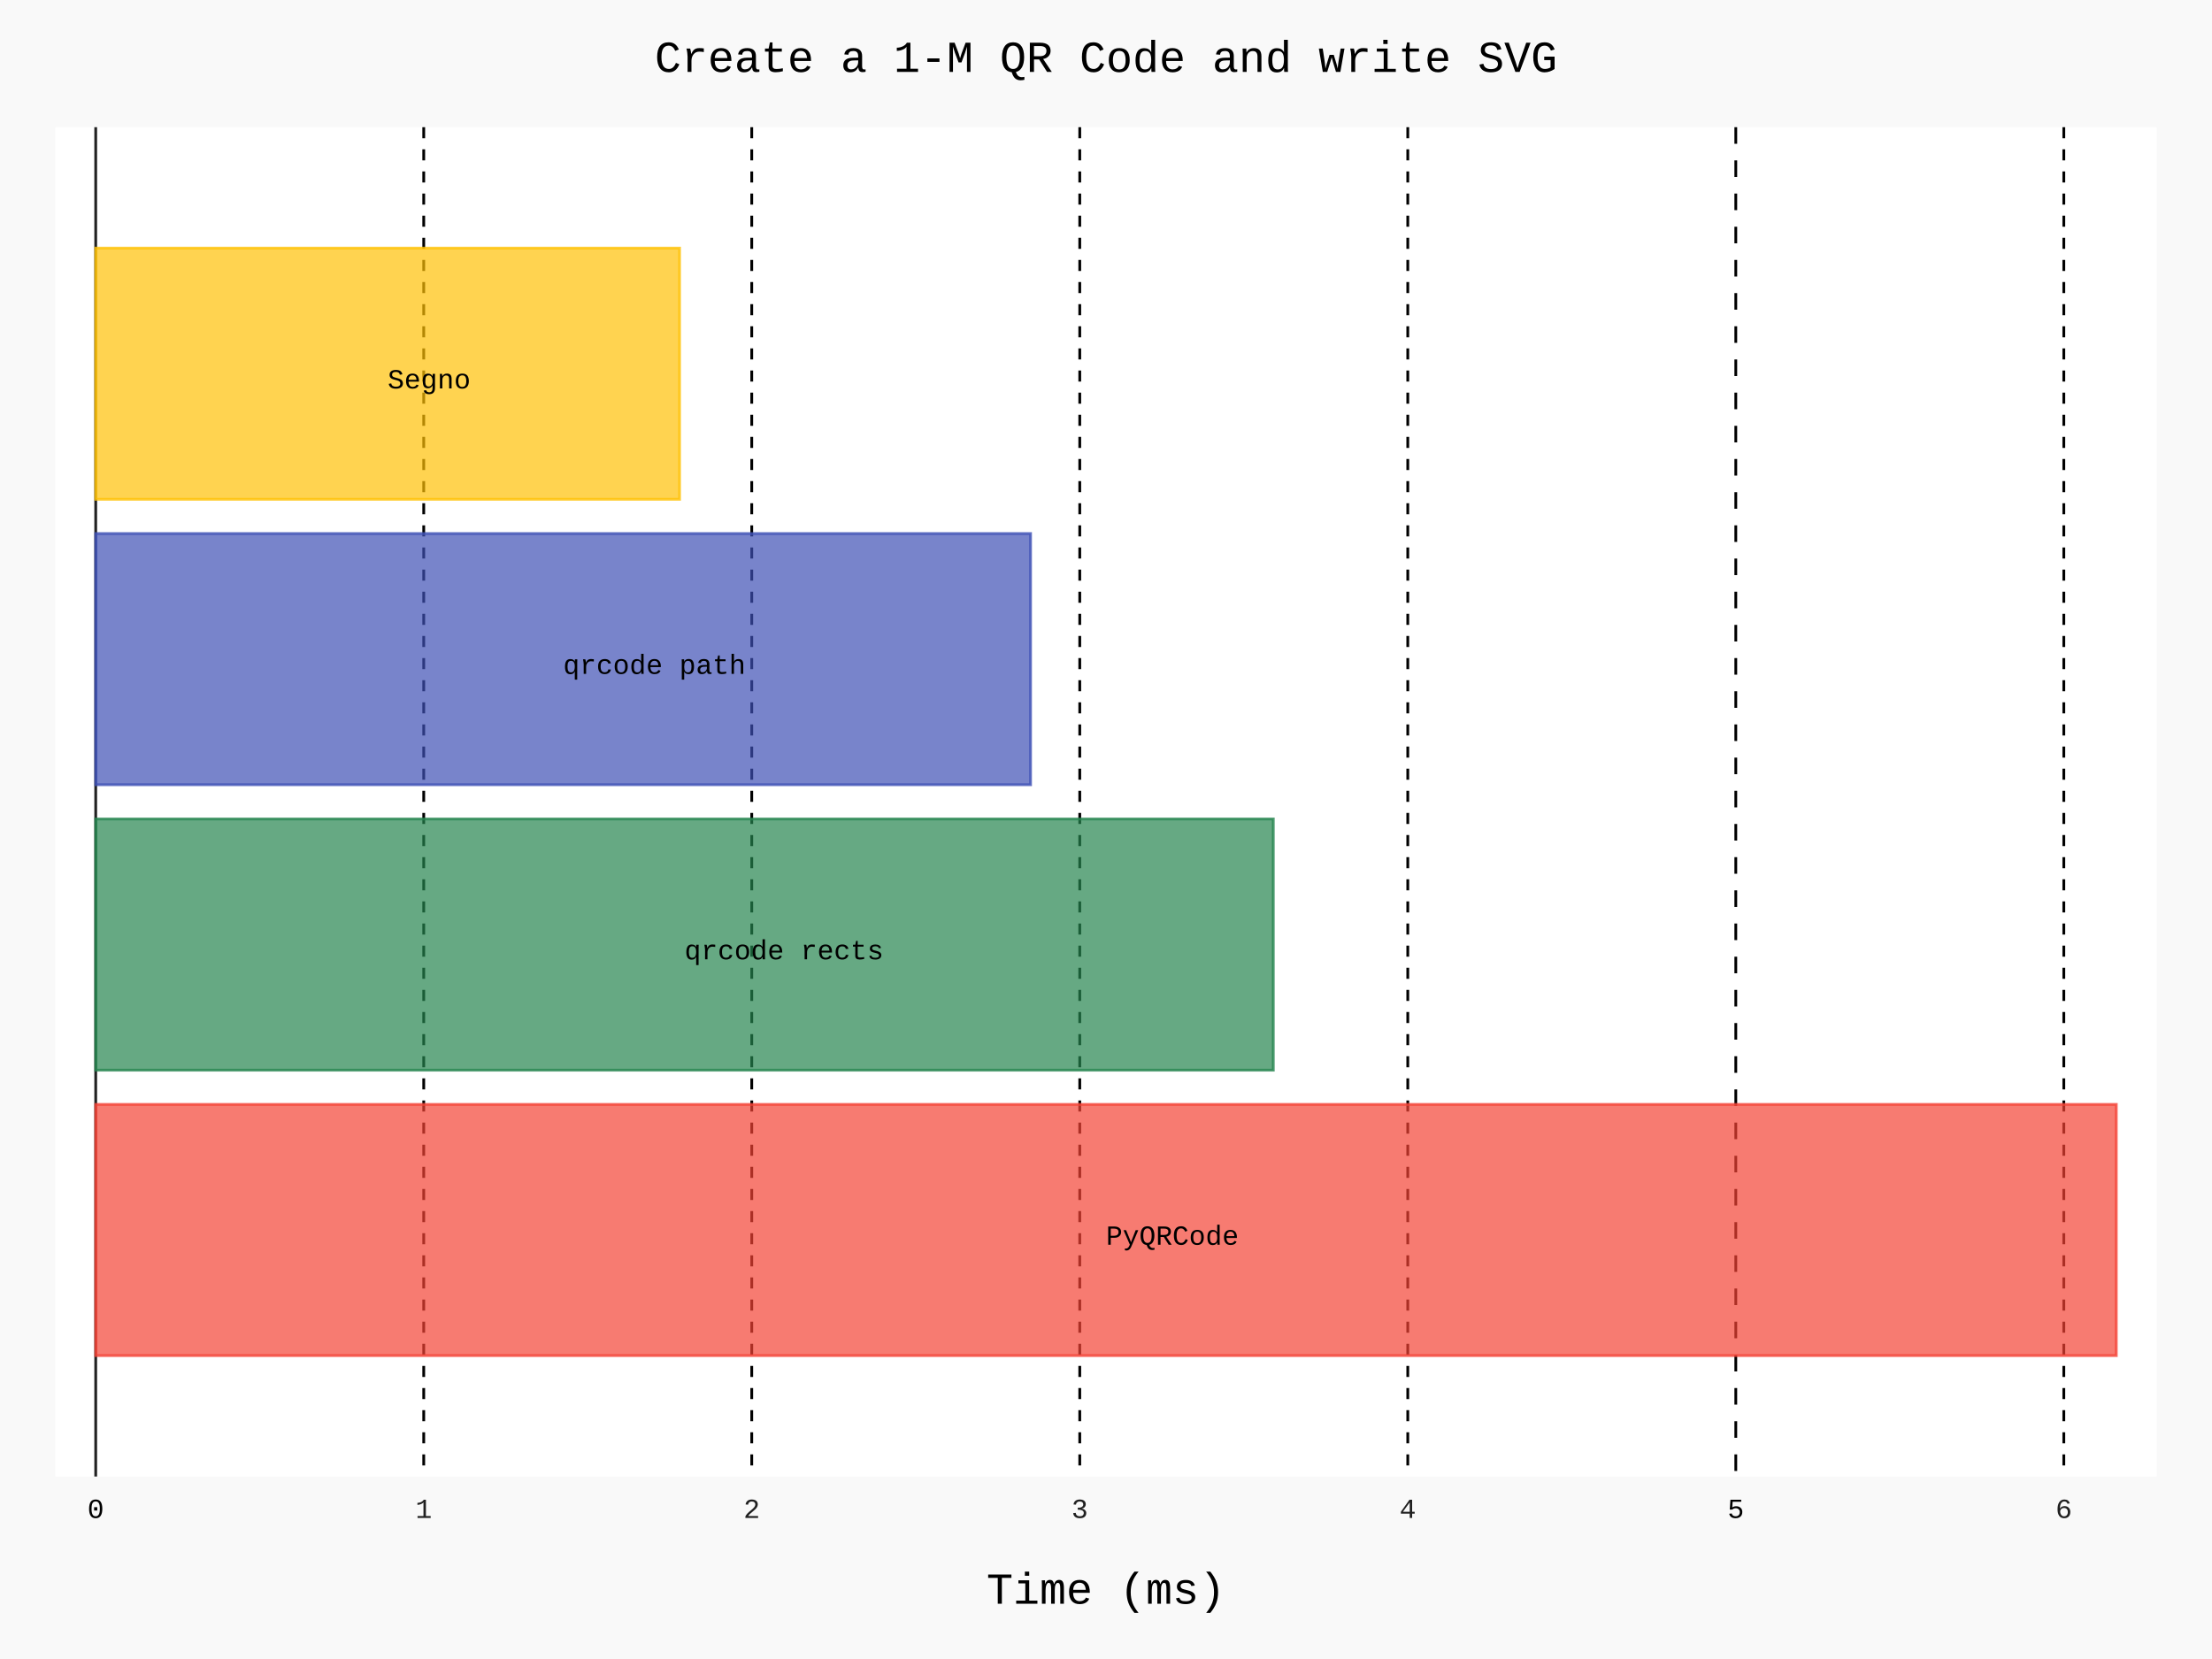
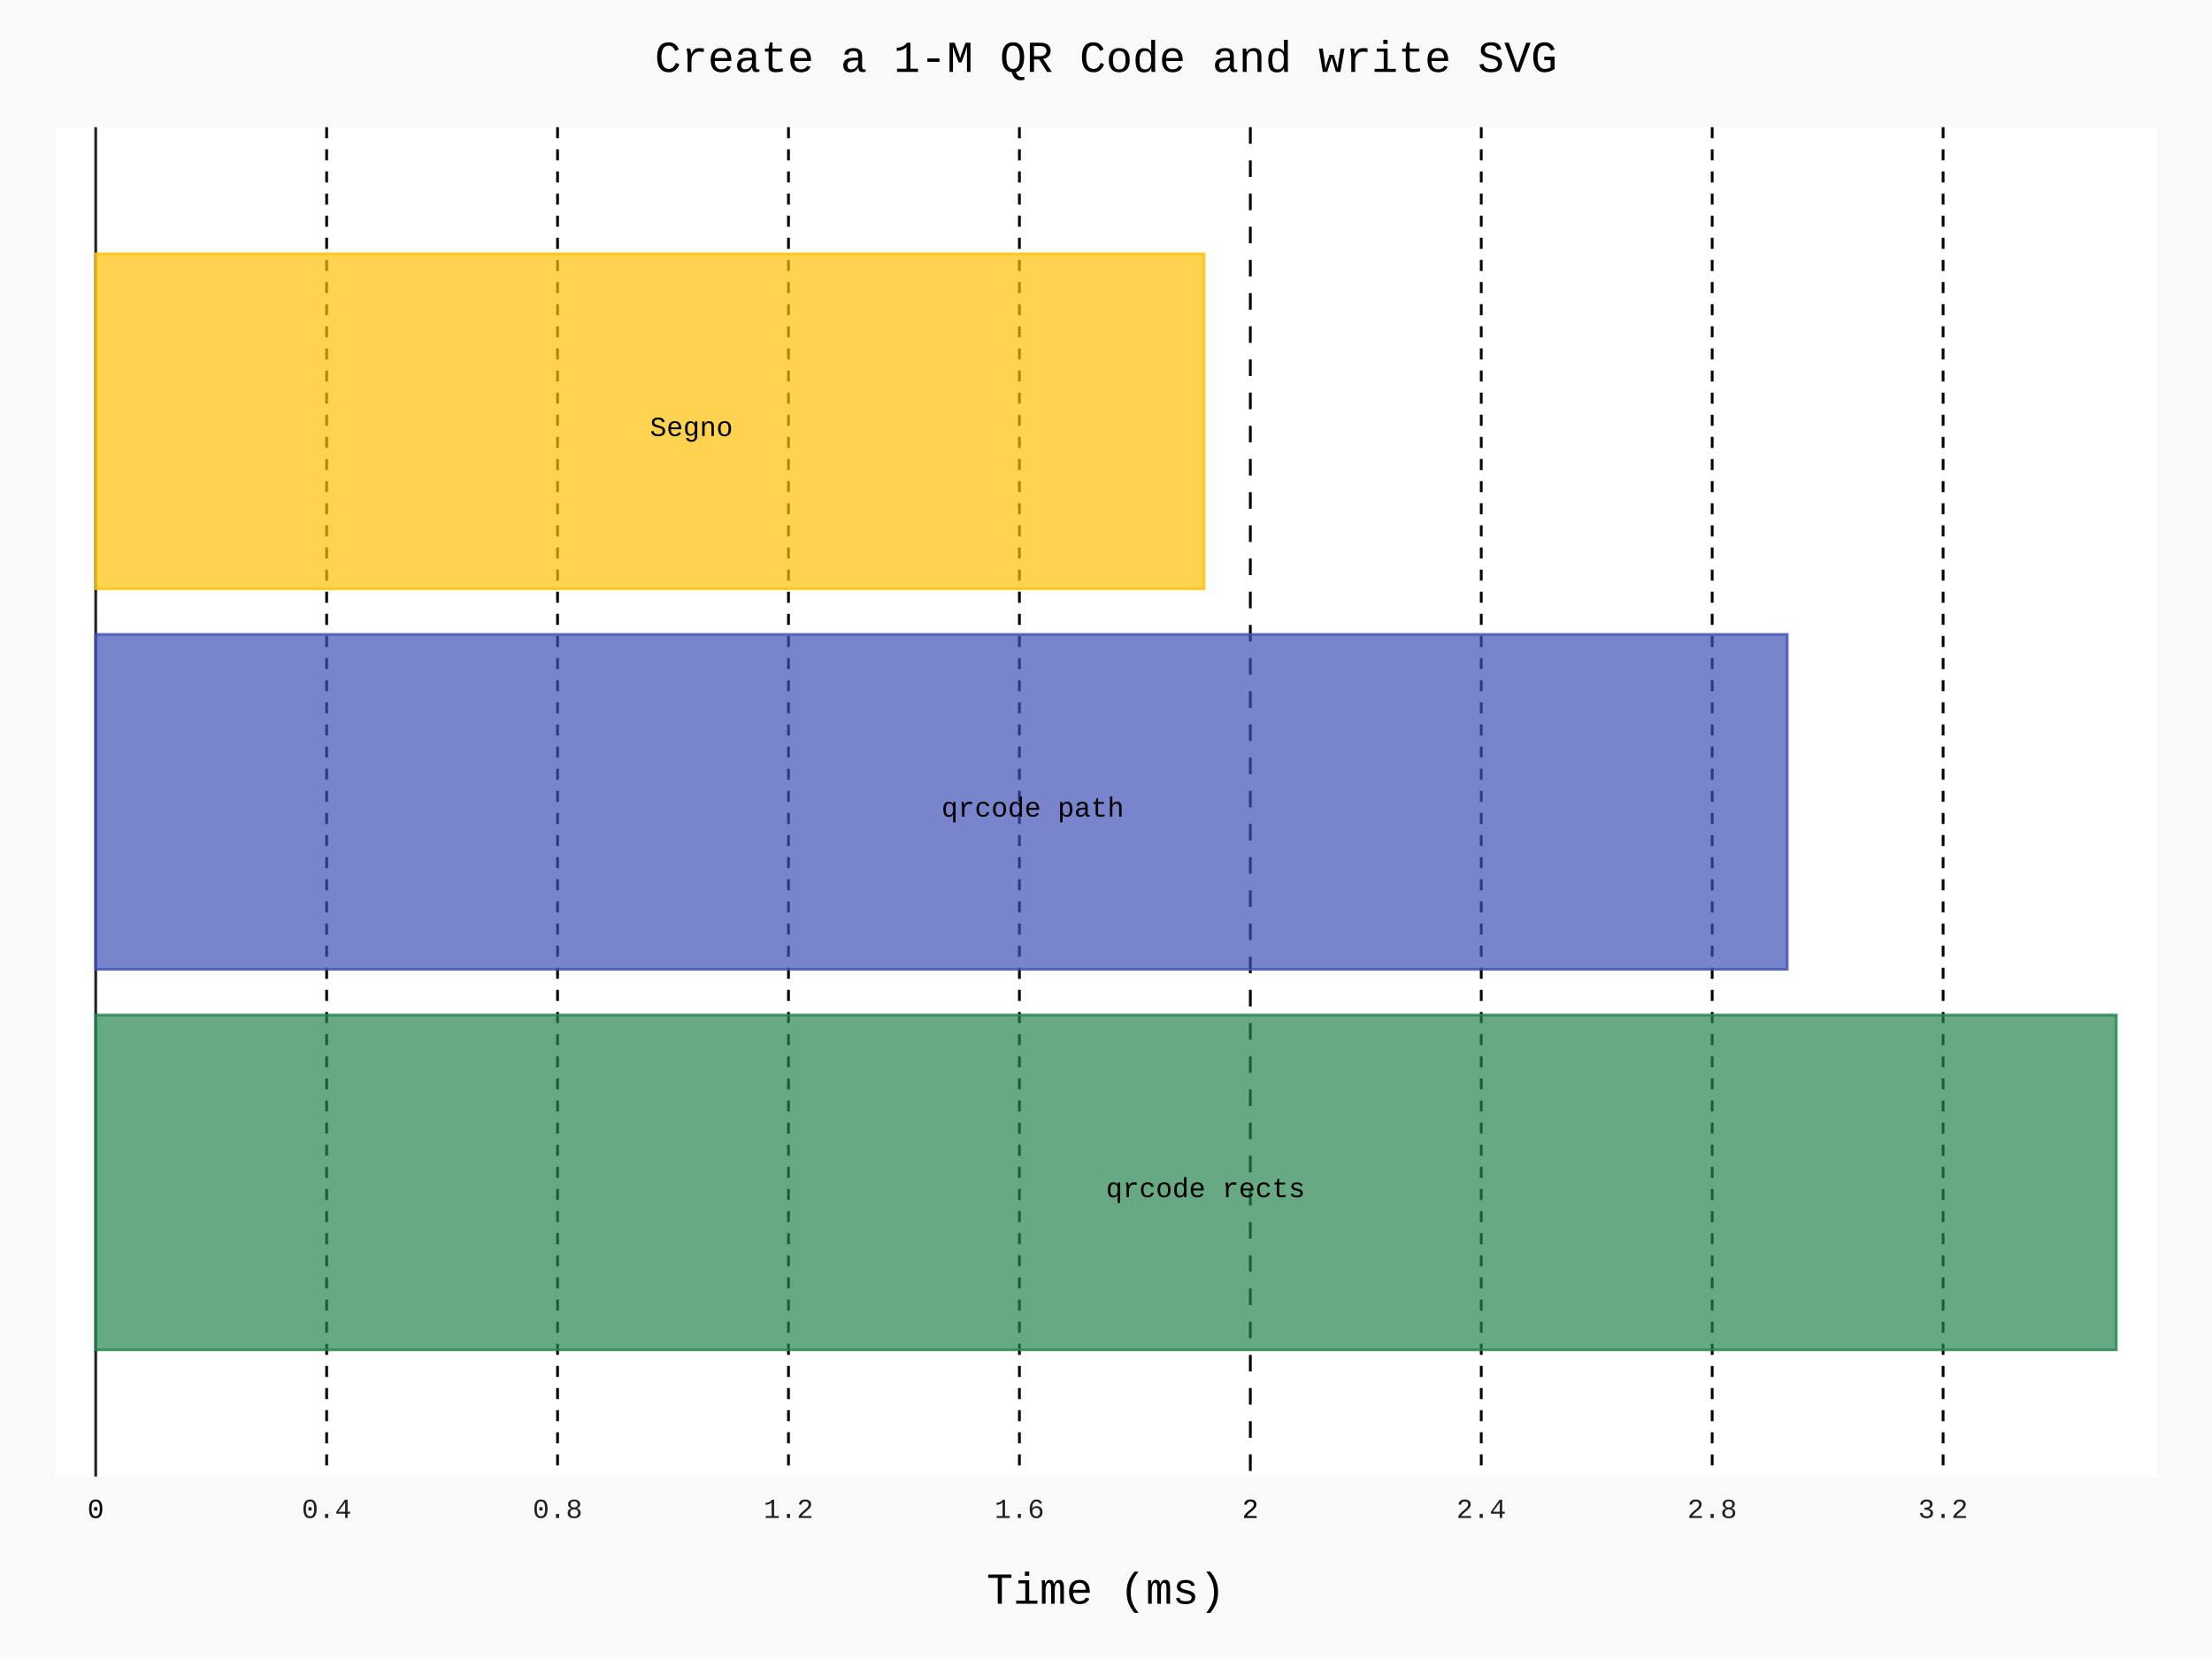
- <svg xmlns="http://www.w3.org/2000/svg" class="pygal-chart" id="chart-d741c156-e6cf-463b-a81f-0ce67da49802" viewBox="0 0 800 600">
+ <svg xmlns="http://www.w3.org/2000/svg" id="chart-08aa2807-1c2c-4b04-91ab-fd8ca6cc094b" class="pygal-chart" viewBox="0 0 800 600">
  <defs>
-     <style type="text/css">#chart-d741c156-e6cf-463b-a81f-0ce67da49802{-webkit-user-select:none;-webkit-font-smoothing:antialiased;font-family:Consolas,"Liberation Mono",Menlo,Courier,monospace}#chart-d741c156-e6cf-463b-a81f-0ce67da49802 .title{font-family:Consolas,"Liberation Mono",Menlo,Courier,monospace;font-size:16px}#chart-d741c156-e6cf-463b-a81f-0ce67da49802 .legends .legend text{font-family:Consolas,"Liberation Mono",Menlo,Courier,monospace;font-size:14px}#chart-d741c156-e6cf-463b-a81f-0ce67da49802 .axis text{font-family:Consolas,"Liberation Mono",Menlo,Courier,monospace;font-size:10px}#chart-d741c156-e6cf-463b-a81f-0ce67da49802 .axis text.major{font-family:Consolas,"Liberation Mono",Menlo,Courier,monospace;font-size:10px}#chart-d741c156-e6cf-463b-a81f-0ce67da49802 .text-overlay text.value{font-family:Consolas,"Liberation Mono",Menlo,Courier,monospace;font-size:16px}#chart-d741c156-e6cf-463b-a81f-0ce67da49802 .text-overlay text.label{font-family:Consolas,"Liberation Mono",Menlo,Courier,monospace;font-size:10px}#chart-d741c156-e6cf-463b-a81f-0ce67da49802 .tooltip{font-family:Consolas,"Liberation Mono",Menlo,Courier,monospace;font-size:14px}#chart-d741c156-e6cf-463b-a81f-0ce67da49802 text.no_data{font-family:Consolas,"Liberation Mono",Menlo,Courier,monospace;font-size:64px}
- #chart-d741c156-e6cf-463b-a81f-0ce67da49802{background-color:rgba(249,249,249,1)}#chart-d741c156-e6cf-463b-a81f-0ce67da49802 path,#chart-d741c156-e6cf-463b-a81f-0ce67da49802 line,#chart-d741c156-e6cf-463b-a81f-0ce67da49802 rect,#chart-d741c156-e6cf-463b-a81f-0ce67da49802 circle{-webkit-transition:150ms;-moz-transition:150ms;transition:150ms}#chart-d741c156-e6cf-463b-a81f-0ce67da49802 .graph &gt; .background{fill:rgba(249,249,249,1)}#chart-d741c156-e6cf-463b-a81f-0ce67da49802 .plot &gt; .background{fill:rgba(255,255,255,1)}#chart-d741c156-e6cf-463b-a81f-0ce67da49802 .graph{fill:rgba(0,0,0,.87)}#chart-d741c156-e6cf-463b-a81f-0ce67da49802 text.no_data{fill:rgba(0,0,0,1)}#chart-d741c156-e6cf-463b-a81f-0ce67da49802 .title{fill:rgba(0,0,0,1)}#chart-d741c156-e6cf-463b-a81f-0ce67da49802 .legends .legend text{fill:rgba(0,0,0,.87)}#chart-d741c156-e6cf-463b-a81f-0ce67da49802 .legends .legend:hover text{fill:rgba(0,0,0,1)}#chart-d741c156-e6cf-463b-a81f-0ce67da49802 .axis .line{stroke:rgba(0,0,0,1)}#chart-d741c156-e6cf-463b-a81f-0ce67da49802 .axis .guide.line{stroke:rgba(0,0,0,.54)}#chart-d741c156-e6cf-463b-a81f-0ce67da49802 .axis .major.line{stroke:rgba(0,0,0,.87)}#chart-d741c156-e6cf-463b-a81f-0ce67da49802 .axis text.major{fill:rgba(0,0,0,1)}#chart-d741c156-e6cf-463b-a81f-0ce67da49802 .axis.y .guides:hover .guide.line,#chart-d741c156-e6cf-463b-a81f-0ce67da49802 .line-graph .axis.x .guides:hover .guide.line,#chart-d741c156-e6cf-463b-a81f-0ce67da49802 .stackedline-graph .axis.x .guides:hover .guide.line,#chart-d741c156-e6cf-463b-a81f-0ce67da49802 .xy-graph .axis.x .guides:hover .guide.line{stroke:rgba(0,0,0,1)}#chart-d741c156-e6cf-463b-a81f-0ce67da49802 .axis .guides:hover text{fill:rgba(0,0,0,1)}#chart-d741c156-e6cf-463b-a81f-0ce67da49802 .reactive{fill-opacity:.7;stroke-opacity:.8;stroke-width:1}#chart-d741c156-e6cf-463b-a81f-0ce67da49802 .ci{stroke:rgba(0,0,0,.87)}#chart-d741c156-e6cf-463b-a81f-0ce67da49802 .reactive.active,#chart-d741c156-e6cf-463b-a81f-0ce67da49802 .active .reactive{fill-opacity:.8;stroke-opacity:.9;stroke-width:4}#chart-d741c156-e6cf-463b-a81f-0ce67da49802 .ci .reactive.active{stroke-width:1.5}#chart-d741c156-e6cf-463b-a81f-0ce67da49802 .series text{fill:rgba(0,0,0,1)}#chart-d741c156-e6cf-463b-a81f-0ce67da49802 .tooltip rect{fill:rgba(255,255,255,1);stroke:rgba(0,0,0,1);-webkit-transition:opacity 150ms;-moz-transition:opacity 150ms;transition:opacity 150ms}#chart-d741c156-e6cf-463b-a81f-0ce67da49802 .tooltip .label{fill:rgba(0,0,0,.87)}#chart-d741c156-e6cf-463b-a81f-0ce67da49802 .tooltip .label{fill:rgba(0,0,0,.87)}#chart-d741c156-e6cf-463b-a81f-0ce67da49802 .tooltip .legend{font-size:.8em;fill:rgba(0,0,0,.54)}#chart-d741c156-e6cf-463b-a81f-0ce67da49802 .tooltip .x_label{font-size:.6em;fill:rgba(0,0,0,1)}#chart-d741c156-e6cf-463b-a81f-0ce67da49802 .tooltip .xlink{font-size:.5em;text-decoration:underline}#chart-d741c156-e6cf-463b-a81f-0ce67da49802 .tooltip .value{font-size:1.5em}#chart-d741c156-e6cf-463b-a81f-0ce67da49802 .bound{font-size:.5em}#chart-d741c156-e6cf-463b-a81f-0ce67da49802 .max-value{font-size:.75em;fill:rgba(0,0,0,.54)}#chart-d741c156-e6cf-463b-a81f-0ce67da49802 .map-element{fill:rgba(255,255,255,1);stroke:rgba(0,0,0,.54) !important}#chart-d741c156-e6cf-463b-a81f-0ce67da49802 .map-element .reactive{fill-opacity:inherit;stroke-opacity:inherit}#chart-d741c156-e6cf-463b-a81f-0ce67da49802 .color-0,#chart-d741c156-e6cf-463b-a81f-0ce67da49802 .color-0 a:visited{stroke:#F44336;fill:#F44336}#chart-d741c156-e6cf-463b-a81f-0ce67da49802 .color-1,#chart-d741c156-e6cf-463b-a81f-0ce67da49802 .color-1 a:visited{stroke:#3F51B5;fill:#3F51B5}#chart-d741c156-e6cf-463b-a81f-0ce67da49802 .color-2,#chart-d741c156-e6cf-463b-a81f-0ce67da49802 .color-2 a:visited{stroke:#009688;fill:#009688}#chart-d741c156-e6cf-463b-a81f-0ce67da49802 .color-3,#chart-d741c156-e6cf-463b-a81f-0ce67da49802 .color-3 a:visited{stroke:#FFC107;fill:#FFC107}#chart-d741c156-e6cf-463b-a81f-0ce67da49802 .text-overlay .color-0 text{fill:black}#chart-d741c156-e6cf-463b-a81f-0ce67da49802 .text-overlay .color-1 text{fill:black}#chart-d741c156-e6cf-463b-a81f-0ce67da49802 .text-overlay .color-2 text{fill:black}#chart-d741c156-e6cf-463b-a81f-0ce67da49802 .text-overlay .color-3 text{fill:black}
- #chart-d741c156-e6cf-463b-a81f-0ce67da49802 text.no_data{text-anchor:middle}#chart-d741c156-e6cf-463b-a81f-0ce67da49802 .guide.line{fill:none}#chart-d741c156-e6cf-463b-a81f-0ce67da49802 .centered{text-anchor:middle}#chart-d741c156-e6cf-463b-a81f-0ce67da49802 .title{text-anchor:middle}#chart-d741c156-e6cf-463b-a81f-0ce67da49802 .legends .legend text{fill-opacity:1}#chart-d741c156-e6cf-463b-a81f-0ce67da49802 .axis.x text{text-anchor:middle}#chart-d741c156-e6cf-463b-a81f-0ce67da49802 .axis.x:not(.web) text[transform]{text-anchor:start}#chart-d741c156-e6cf-463b-a81f-0ce67da49802 .axis.x:not(.web) text[transform].backwards{text-anchor:end}#chart-d741c156-e6cf-463b-a81f-0ce67da49802 .axis.y text{text-anchor:end}#chart-d741c156-e6cf-463b-a81f-0ce67da49802 .axis.y text[transform].backwards{text-anchor:start}#chart-d741c156-e6cf-463b-a81f-0ce67da49802 .axis.y2 text{text-anchor:start}#chart-d741c156-e6cf-463b-a81f-0ce67da49802 .axis.y2 text[transform].backwards{text-anchor:end}#chart-d741c156-e6cf-463b-a81f-0ce67da49802 .axis .guide.line{stroke-dasharray:4,4;stroke:black}#chart-d741c156-e6cf-463b-a81f-0ce67da49802 .axis .major.guide.line{stroke-dasharray:6,6;stroke:black}#chart-d741c156-e6cf-463b-a81f-0ce67da49802 .horizontal .axis.y .guide.line,#chart-d741c156-e6cf-463b-a81f-0ce67da49802 .horizontal .axis.y2 .guide.line,#chart-d741c156-e6cf-463b-a81f-0ce67da49802 .vertical .axis.x .guide.line{opacity:0}#chart-d741c156-e6cf-463b-a81f-0ce67da49802 .horizontal .axis.always_show .guide.line,#chart-d741c156-e6cf-463b-a81f-0ce67da49802 .vertical .axis.always_show .guide.line{opacity:1 !important}#chart-d741c156-e6cf-463b-a81f-0ce67da49802 .axis.y .guides:hover .guide.line,#chart-d741c156-e6cf-463b-a81f-0ce67da49802 .axis.y2 .guides:hover .guide.line,#chart-d741c156-e6cf-463b-a81f-0ce67da49802 .axis.x .guides:hover .guide.line{opacity:1}#chart-d741c156-e6cf-463b-a81f-0ce67da49802 .axis .guides:hover text{opacity:1}#chart-d741c156-e6cf-463b-a81f-0ce67da49802 .nofill{fill:none}#chart-d741c156-e6cf-463b-a81f-0ce67da49802 .subtle-fill{fill-opacity:.2}#chart-d741c156-e6cf-463b-a81f-0ce67da49802 .dot{stroke-width:1px;fill-opacity:1;stroke-opacity:1}#chart-d741c156-e6cf-463b-a81f-0ce67da49802 .dot.active{stroke-width:5px}#chart-d741c156-e6cf-463b-a81f-0ce67da49802 .dot.negative{fill:transparent}#chart-d741c156-e6cf-463b-a81f-0ce67da49802 text,#chart-d741c156-e6cf-463b-a81f-0ce67da49802 tspan{stroke:none !important}#chart-d741c156-e6cf-463b-a81f-0ce67da49802 .series text.active{opacity:1}#chart-d741c156-e6cf-463b-a81f-0ce67da49802 .tooltip rect{fill-opacity:.95;stroke-width:.5}#chart-d741c156-e6cf-463b-a81f-0ce67da49802 .tooltip text{fill-opacity:1}#chart-d741c156-e6cf-463b-a81f-0ce67da49802 .showable{visibility:hidden}#chart-d741c156-e6cf-463b-a81f-0ce67da49802 .showable.shown{visibility:visible}#chart-d741c156-e6cf-463b-a81f-0ce67da49802 .gauge-background{fill:rgba(229,229,229,1);stroke:none}#chart-d741c156-e6cf-463b-a81f-0ce67da49802 .bg-lines{stroke:rgba(249,249,249,1);stroke-width:2px}</style>
+     <style type="text/css">#chart-08aa2807-1c2c-4b04-91ab-fd8ca6cc094b{-webkit-user-select:none;-webkit-font-smoothing:antialiased;font-family:Consolas,"Liberation Mono",Menlo,Courier,monospace}#chart-08aa2807-1c2c-4b04-91ab-fd8ca6cc094b .title{font-family:Consolas,"Liberation Mono",Menlo,Courier,monospace;font-size:16px}#chart-08aa2807-1c2c-4b04-91ab-fd8ca6cc094b .legends .legend text{font-family:Consolas,"Liberation Mono",Menlo,Courier,monospace;font-size:14px}#chart-08aa2807-1c2c-4b04-91ab-fd8ca6cc094b .axis text{font-family:Consolas,"Liberation Mono",Menlo,Courier,monospace;font-size:10px}#chart-08aa2807-1c2c-4b04-91ab-fd8ca6cc094b .axis text.major{font-family:Consolas,"Liberation Mono",Menlo,Courier,monospace;font-size:10px}#chart-08aa2807-1c2c-4b04-91ab-fd8ca6cc094b .text-overlay text.value{font-family:Consolas,"Liberation Mono",Menlo,Courier,monospace;font-size:16px}#chart-08aa2807-1c2c-4b04-91ab-fd8ca6cc094b .text-overlay text.label{font-family:Consolas,"Liberation Mono",Menlo,Courier,monospace;font-size:10px}#chart-08aa2807-1c2c-4b04-91ab-fd8ca6cc094b .tooltip{font-family:Consolas,"Liberation Mono",Menlo,Courier,monospace;font-size:14px}#chart-08aa2807-1c2c-4b04-91ab-fd8ca6cc094b text.no_data{font-family:Consolas,"Liberation Mono",Menlo,Courier,monospace;font-size:64px}
+ #chart-08aa2807-1c2c-4b04-91ab-fd8ca6cc094b{background-color:rgba(249,249,249,1)}#chart-08aa2807-1c2c-4b04-91ab-fd8ca6cc094b path,#chart-08aa2807-1c2c-4b04-91ab-fd8ca6cc094b line,#chart-08aa2807-1c2c-4b04-91ab-fd8ca6cc094b rect,#chart-08aa2807-1c2c-4b04-91ab-fd8ca6cc094b circle{-webkit-transition:150ms;-moz-transition:150ms;transition:150ms}#chart-08aa2807-1c2c-4b04-91ab-fd8ca6cc094b .graph &gt; .background{fill:rgba(249,249,249,1)}#chart-08aa2807-1c2c-4b04-91ab-fd8ca6cc094b .plot &gt; .background{fill:rgba(255,255,255,1)}#chart-08aa2807-1c2c-4b04-91ab-fd8ca6cc094b .graph{fill:rgba(0,0,0,.87)}#chart-08aa2807-1c2c-4b04-91ab-fd8ca6cc094b text.no_data{fill:rgba(0,0,0,1)}#chart-08aa2807-1c2c-4b04-91ab-fd8ca6cc094b .title{fill:rgba(0,0,0,1)}#chart-08aa2807-1c2c-4b04-91ab-fd8ca6cc094b .legends .legend text{fill:rgba(0,0,0,.87)}#chart-08aa2807-1c2c-4b04-91ab-fd8ca6cc094b .legends .legend:hover text{fill:rgba(0,0,0,1)}#chart-08aa2807-1c2c-4b04-91ab-fd8ca6cc094b .axis .line{stroke:rgba(0,0,0,1)}#chart-08aa2807-1c2c-4b04-91ab-fd8ca6cc094b .axis .guide.line{stroke:rgba(0,0,0,.54)}#chart-08aa2807-1c2c-4b04-91ab-fd8ca6cc094b .axis .major.line{stroke:rgba(0,0,0,.87)}#chart-08aa2807-1c2c-4b04-91ab-fd8ca6cc094b .axis text.major{fill:rgba(0,0,0,1)}#chart-08aa2807-1c2c-4b04-91ab-fd8ca6cc094b .axis.y .guides:hover .guide.line,#chart-08aa2807-1c2c-4b04-91ab-fd8ca6cc094b .line-graph .axis.x .guides:hover .guide.line,#chart-08aa2807-1c2c-4b04-91ab-fd8ca6cc094b .stackedline-graph .axis.x .guides:hover .guide.line,#chart-08aa2807-1c2c-4b04-91ab-fd8ca6cc094b .xy-graph .axis.x .guides:hover .guide.line{stroke:rgba(0,0,0,1)}#chart-08aa2807-1c2c-4b04-91ab-fd8ca6cc094b .axis .guides:hover text{fill:rgba(0,0,0,1)}#chart-08aa2807-1c2c-4b04-91ab-fd8ca6cc094b .reactive{fill-opacity:.7;stroke-opacity:.8;stroke-width:1}#chart-08aa2807-1c2c-4b04-91ab-fd8ca6cc094b .ci{stroke:rgba(0,0,0,.87)}#chart-08aa2807-1c2c-4b04-91ab-fd8ca6cc094b .reactive.active,#chart-08aa2807-1c2c-4b04-91ab-fd8ca6cc094b .active .reactive{fill-opacity:.8;stroke-opacity:.9;stroke-width:4}#chart-08aa2807-1c2c-4b04-91ab-fd8ca6cc094b .ci .reactive.active{stroke-width:1.5}#chart-08aa2807-1c2c-4b04-91ab-fd8ca6cc094b .series text{fill:rgba(0,0,0,1)}#chart-08aa2807-1c2c-4b04-91ab-fd8ca6cc094b .tooltip rect{fill:rgba(255,255,255,1);stroke:rgba(0,0,0,1);-webkit-transition:opacity 150ms;-moz-transition:opacity 150ms;transition:opacity 150ms}#chart-08aa2807-1c2c-4b04-91ab-fd8ca6cc094b .tooltip .label{fill:rgba(0,0,0,.87)}#chart-08aa2807-1c2c-4b04-91ab-fd8ca6cc094b .tooltip .label{fill:rgba(0,0,0,.87)}#chart-08aa2807-1c2c-4b04-91ab-fd8ca6cc094b .tooltip .legend{font-size:.8em;fill:rgba(0,0,0,.54)}#chart-08aa2807-1c2c-4b04-91ab-fd8ca6cc094b .tooltip .x_label{font-size:.6em;fill:rgba(0,0,0,1)}#chart-08aa2807-1c2c-4b04-91ab-fd8ca6cc094b .tooltip .xlink{font-size:.5em;text-decoration:underline}#chart-08aa2807-1c2c-4b04-91ab-fd8ca6cc094b .tooltip .value{font-size:1.5em}#chart-08aa2807-1c2c-4b04-91ab-fd8ca6cc094b .bound{font-size:.5em}#chart-08aa2807-1c2c-4b04-91ab-fd8ca6cc094b .max-value{font-size:.75em;fill:rgba(0,0,0,.54)}#chart-08aa2807-1c2c-4b04-91ab-fd8ca6cc094b .map-element{fill:rgba(255,255,255,1);stroke:rgba(0,0,0,.54) !important}#chart-08aa2807-1c2c-4b04-91ab-fd8ca6cc094b .map-element .reactive{fill-opacity:inherit;stroke-opacity:inherit}#chart-08aa2807-1c2c-4b04-91ab-fd8ca6cc094b .color-0,#chart-08aa2807-1c2c-4b04-91ab-fd8ca6cc094b .color-0 a:visited{stroke:#F44336;fill:#F44336}#chart-08aa2807-1c2c-4b04-91ab-fd8ca6cc094b .color-1,#chart-08aa2807-1c2c-4b04-91ab-fd8ca6cc094b .color-1 a:visited{stroke:#3F51B5;fill:#3F51B5}#chart-08aa2807-1c2c-4b04-91ab-fd8ca6cc094b .color-2,#chart-08aa2807-1c2c-4b04-91ab-fd8ca6cc094b .color-2 a:visited{stroke:#009688;fill:#009688}#chart-08aa2807-1c2c-4b04-91ab-fd8ca6cc094b .text-overlay .color-0 text{fill:black}#chart-08aa2807-1c2c-4b04-91ab-fd8ca6cc094b .text-overlay .color-1 text{fill:black}#chart-08aa2807-1c2c-4b04-91ab-fd8ca6cc094b .text-overlay .color-2 text{fill:black}
+ #chart-08aa2807-1c2c-4b04-91ab-fd8ca6cc094b text.no_data{text-anchor:middle}#chart-08aa2807-1c2c-4b04-91ab-fd8ca6cc094b .guide.line{fill:none}#chart-08aa2807-1c2c-4b04-91ab-fd8ca6cc094b .centered{text-anchor:middle}#chart-08aa2807-1c2c-4b04-91ab-fd8ca6cc094b .title{text-anchor:middle}#chart-08aa2807-1c2c-4b04-91ab-fd8ca6cc094b .legends .legend text{fill-opacity:1}#chart-08aa2807-1c2c-4b04-91ab-fd8ca6cc094b .axis.x text{text-anchor:middle}#chart-08aa2807-1c2c-4b04-91ab-fd8ca6cc094b .axis.x:not(.web) text[transform]{text-anchor:start}#chart-08aa2807-1c2c-4b04-91ab-fd8ca6cc094b .axis.x:not(.web) text[transform].backwards{text-anchor:end}#chart-08aa2807-1c2c-4b04-91ab-fd8ca6cc094b .axis.y text{text-anchor:end}#chart-08aa2807-1c2c-4b04-91ab-fd8ca6cc094b .axis.y text[transform].backwards{text-anchor:start}#chart-08aa2807-1c2c-4b04-91ab-fd8ca6cc094b .axis.y2 text{text-anchor:start}#chart-08aa2807-1c2c-4b04-91ab-fd8ca6cc094b .axis.y2 text[transform].backwards{text-anchor:end}#chart-08aa2807-1c2c-4b04-91ab-fd8ca6cc094b .axis .guide.line{stroke-dasharray:4,4;stroke:black}#chart-08aa2807-1c2c-4b04-91ab-fd8ca6cc094b .axis .major.guide.line{stroke-dasharray:6,6;stroke:black}#chart-08aa2807-1c2c-4b04-91ab-fd8ca6cc094b .horizontal .axis.y .guide.line,#chart-08aa2807-1c2c-4b04-91ab-fd8ca6cc094b .horizontal .axis.y2 .guide.line,#chart-08aa2807-1c2c-4b04-91ab-fd8ca6cc094b .vertical .axis.x .guide.line{opacity:0}#chart-08aa2807-1c2c-4b04-91ab-fd8ca6cc094b .horizontal .axis.always_show .guide.line,#chart-08aa2807-1c2c-4b04-91ab-fd8ca6cc094b .vertical .axis.always_show .guide.line{opacity:1 !important}#chart-08aa2807-1c2c-4b04-91ab-fd8ca6cc094b .axis.y .guides:hover .guide.line,#chart-08aa2807-1c2c-4b04-91ab-fd8ca6cc094b .axis.y2 .guides:hover .guide.line,#chart-08aa2807-1c2c-4b04-91ab-fd8ca6cc094b .axis.x .guides:hover .guide.line{opacity:1}#chart-08aa2807-1c2c-4b04-91ab-fd8ca6cc094b .axis .guides:hover text{opacity:1}#chart-08aa2807-1c2c-4b04-91ab-fd8ca6cc094b .nofill{fill:none}#chart-08aa2807-1c2c-4b04-91ab-fd8ca6cc094b .subtle-fill{fill-opacity:.2}#chart-08aa2807-1c2c-4b04-91ab-fd8ca6cc094b .dot{stroke-width:1px;fill-opacity:1;stroke-opacity:1}#chart-08aa2807-1c2c-4b04-91ab-fd8ca6cc094b .dot.active{stroke-width:5px}#chart-08aa2807-1c2c-4b04-91ab-fd8ca6cc094b .dot.negative{fill:transparent}#chart-08aa2807-1c2c-4b04-91ab-fd8ca6cc094b text,#chart-08aa2807-1c2c-4b04-91ab-fd8ca6cc094b tspan{stroke:none !important}#chart-08aa2807-1c2c-4b04-91ab-fd8ca6cc094b .series text.active{opacity:1}#chart-08aa2807-1c2c-4b04-91ab-fd8ca6cc094b .tooltip rect{fill-opacity:.95;stroke-width:.5}#chart-08aa2807-1c2c-4b04-91ab-fd8ca6cc094b .tooltip text{fill-opacity:1}#chart-08aa2807-1c2c-4b04-91ab-fd8ca6cc094b .showable{visibility:hidden}#chart-08aa2807-1c2c-4b04-91ab-fd8ca6cc094b .showable.shown{visibility:visible}#chart-08aa2807-1c2c-4b04-91ab-fd8ca6cc094b .gauge-background{fill:rgba(229,229,229,1);stroke:none}#chart-08aa2807-1c2c-4b04-91ab-fd8ca6cc094b .bg-lines{stroke:rgba(249,249,249,1);stroke-width:2px}</style>
  </defs>
  <g class="graph horizontalbar-graph horizontal">
-     <rect class="background" height="600" width="800" x="0" y="0" />
-     <g class="plot" transform="translate(20, 46)">
-       <rect class="background" height="488" width="760" x="0" y="0" />
+     <rect x="0" y="0" width="800" height="600" class="background" />
+     <g transform="translate(20, 46)" class="plot">
+       <rect x="0" y="0" width="760" height="488" class="background" />
      <g class="axis x always_show">
        <g class="guides">
-           <path class="axis major line" d="M14.615 0 v488" />
-           <text class="major" x="14.615" y="503.0">0</text>
+           <path d="M14.615 0 v488" class="axis major line" />
+           <text x="14.615" y="503.0" class="major">0</text>
        </g>
        <g class="guides">
-           <path class="guide line" d="M133.247 0 v488" />
-           <text class="" x="133.247" y="503.0">1</text>
+           <path d="M98.132 0 v488" class="guide line" />
+           <text x="98.132" y="503.0" class="">0.4</text>
        </g>
        <g class="guides">
-           <path class="guide line" d="M251.878 0 v488" />
-           <text class="" x="251.878" y="503.0">2</text>
+           <path d="M181.648 0 v488" class="guide line" />
+           <text x="181.648" y="503.0" class="">0.8</text>
        </g>
        <g class="guides">
-           <path class="guide line" d="M370.509 0 v488" />
-           <text class="" x="370.509" y="503.0">3</text>
+           <path d="M265.165 0 v488" class="guide line" />
+           <text x="265.165" y="503.0" class="">1.2</text>
        </g>
        <g class="guides">
-           <path class="guide line" d="M489.141 0 v488" />
-           <text class="" x="489.141" y="503.0">4</text>
+           <path d="M348.681 0 v488" class="guide line" />
+           <text x="348.681" y="503.0" class="">1.6</text>
        </g>
        <g class="guides">
-           <path class="major guide line" d="M607.772 0 v488" />
-           <text class="major" x="607.772" y="503.0">5</text>
+           <path d="M432.198 0 v488" class="major guide line" />
+           <text x="432.198" y="503.0" class="major">2</text>
        </g>
        <g class="guides">
-           <path class="guide line" d="M726.404 0 v488" />
-           <text class="" x="726.404" y="503.0">6</text>
+           <path d="M515.714 0 v488" class="guide line" />
+           <text x="515.714" y="503.0" class="">2.4</text>
        </g>
-       </g>
-       <g class="series serie-3 color-3">
-         <g class="bars">
-           <g class="bar" style="fill: #F44336; stroke: #F44336">
-             <rect class="rect reactive tooltip-trigger" height="90.843" rx="0" ry="0" width="730.769" x="14.615" y="353.425" />
-           </g>
+         <g class="guides">
+           <path d="M599.231 0 v488" class="guide line" />
+           <text x="599.231" y="503.0" class="">2.8</text>
+         </g>
+         <g class="guides">
+           <path d="M682.747 0 v488" class="guide line" />
+           <text x="682.747" y="503.0" class="">3.2</text>
        </g>
      </g>
      <g class="series serie-2 color-2">
        <g class="bars">
          <g class="bar" style="fill: #26854F; stroke: #26854F">
-             <rect class="rect reactive tooltip-trigger" height="90.843" rx="0" ry="0" width="425.887" x="14.615" y="250.194" />
+             <rect x="14.615" y="321.079" rx="0" ry="0" width="730.769" height="121.124" class="rect reactive tooltip-trigger" />
          </g>
        </g>
      </g>
      <g class="series serie-1 color-1">
        <g class="bars">
          <g class="bar" style="fill: #3F51B5; stroke: #3F51B5">
-             <rect class="rect reactive tooltip-trigger" height="90.843" rx="0" ry="0" width="338.099" x="14.615" y="146.963" />
+             <rect x="14.615" y="183.438" rx="0" ry="0" width="611.758" height="121.124" class="rect reactive tooltip-trigger" />
          </g>
        </g>
      </g>
      <g class="series serie-0 color-0">
        <g class="bars">
          <g class="bar" style="fill: #FFC107; stroke: #FFC107">
-             <rect class="rect reactive tooltip-trigger" height="90.843" rx="0" ry="0" width="211.164" x="14.615" y="43.732" />
+             <rect x="14.615" y="45.797" rx="0" ry="0" width="400.879" height="121.124" class="rect reactive tooltip-trigger" />
          </g>
        </g>
      </g>
    </g>
    <g class="titles">
-       <text class="title plot_title" x="400.0" y="26">Create a 1-M QR Code and write SVG</text>
-       <text class="title" x="400.0" y="580">Time (ms)</text>
+       <text x="400.0" y="26" class="title plot_title">Create a 1-M QR Code and write SVG</text>
+       <text x="400.0" y="580" class="title">Time (ms)</text>
    </g>
-     <g class="plot overlay" transform="translate(20, 46)">
-       <g class="series serie-3 color-3" />
+     <g transform="translate(20, 46)" class="plot overlay">
      <g class="series serie-2 color-2" />
      <g class="series serie-1 color-1" />
      <g class="series serie-0 color-0" />
    </g>
-     <g class="plot text-overlay" transform="translate(20, 46)">
-       <g class="series serie-3 color-3">
-         <text class="label" x="380" y="404.179">PyQRCode</text>
-       </g>
+     <g transform="translate(20, 46)" class="plot text-overlay">
      <g class="series serie-2 color-2">
-         <text class="label" x="227.559" y="300.949">qrcode rects</text>
+         <text x="380.0" y="386.974" class="label">qrcode rects</text>
      </g>
      <g class="series serie-1 color-1">
-         <text class="label" x="183.665" y="197.718">qrcode path</text>
+         <text x="320.495" y="249.333" class="label">qrcode path</text>
      </g>
      <g class="series serie-0 color-0">
-         <text class="label" x="120.197" y="94.487">Segno</text>
+         <text x="215.055" y="111.692" class="label">Segno</text>
      </g>
    </g>
-     <g class="plot tooltip-overlay" transform="translate(20, 46)">
-       <g class="tooltip" style="opacity: 0" transform="translate(0 0)">
-         <rect class="tooltip-box" height="0" rx="0" ry="0" width="0" />
+     <g transform="translate(20, 46)" class="plot tooltip-overlay">
+       <g transform="translate(0 0)" style="opacity: 0" class="tooltip">
+         <rect rx="0" ry="0" width="0" height="0" class="tooltip-box" />
        <g class="text" />
      </g>
    </g>
  </g>
</svg>
